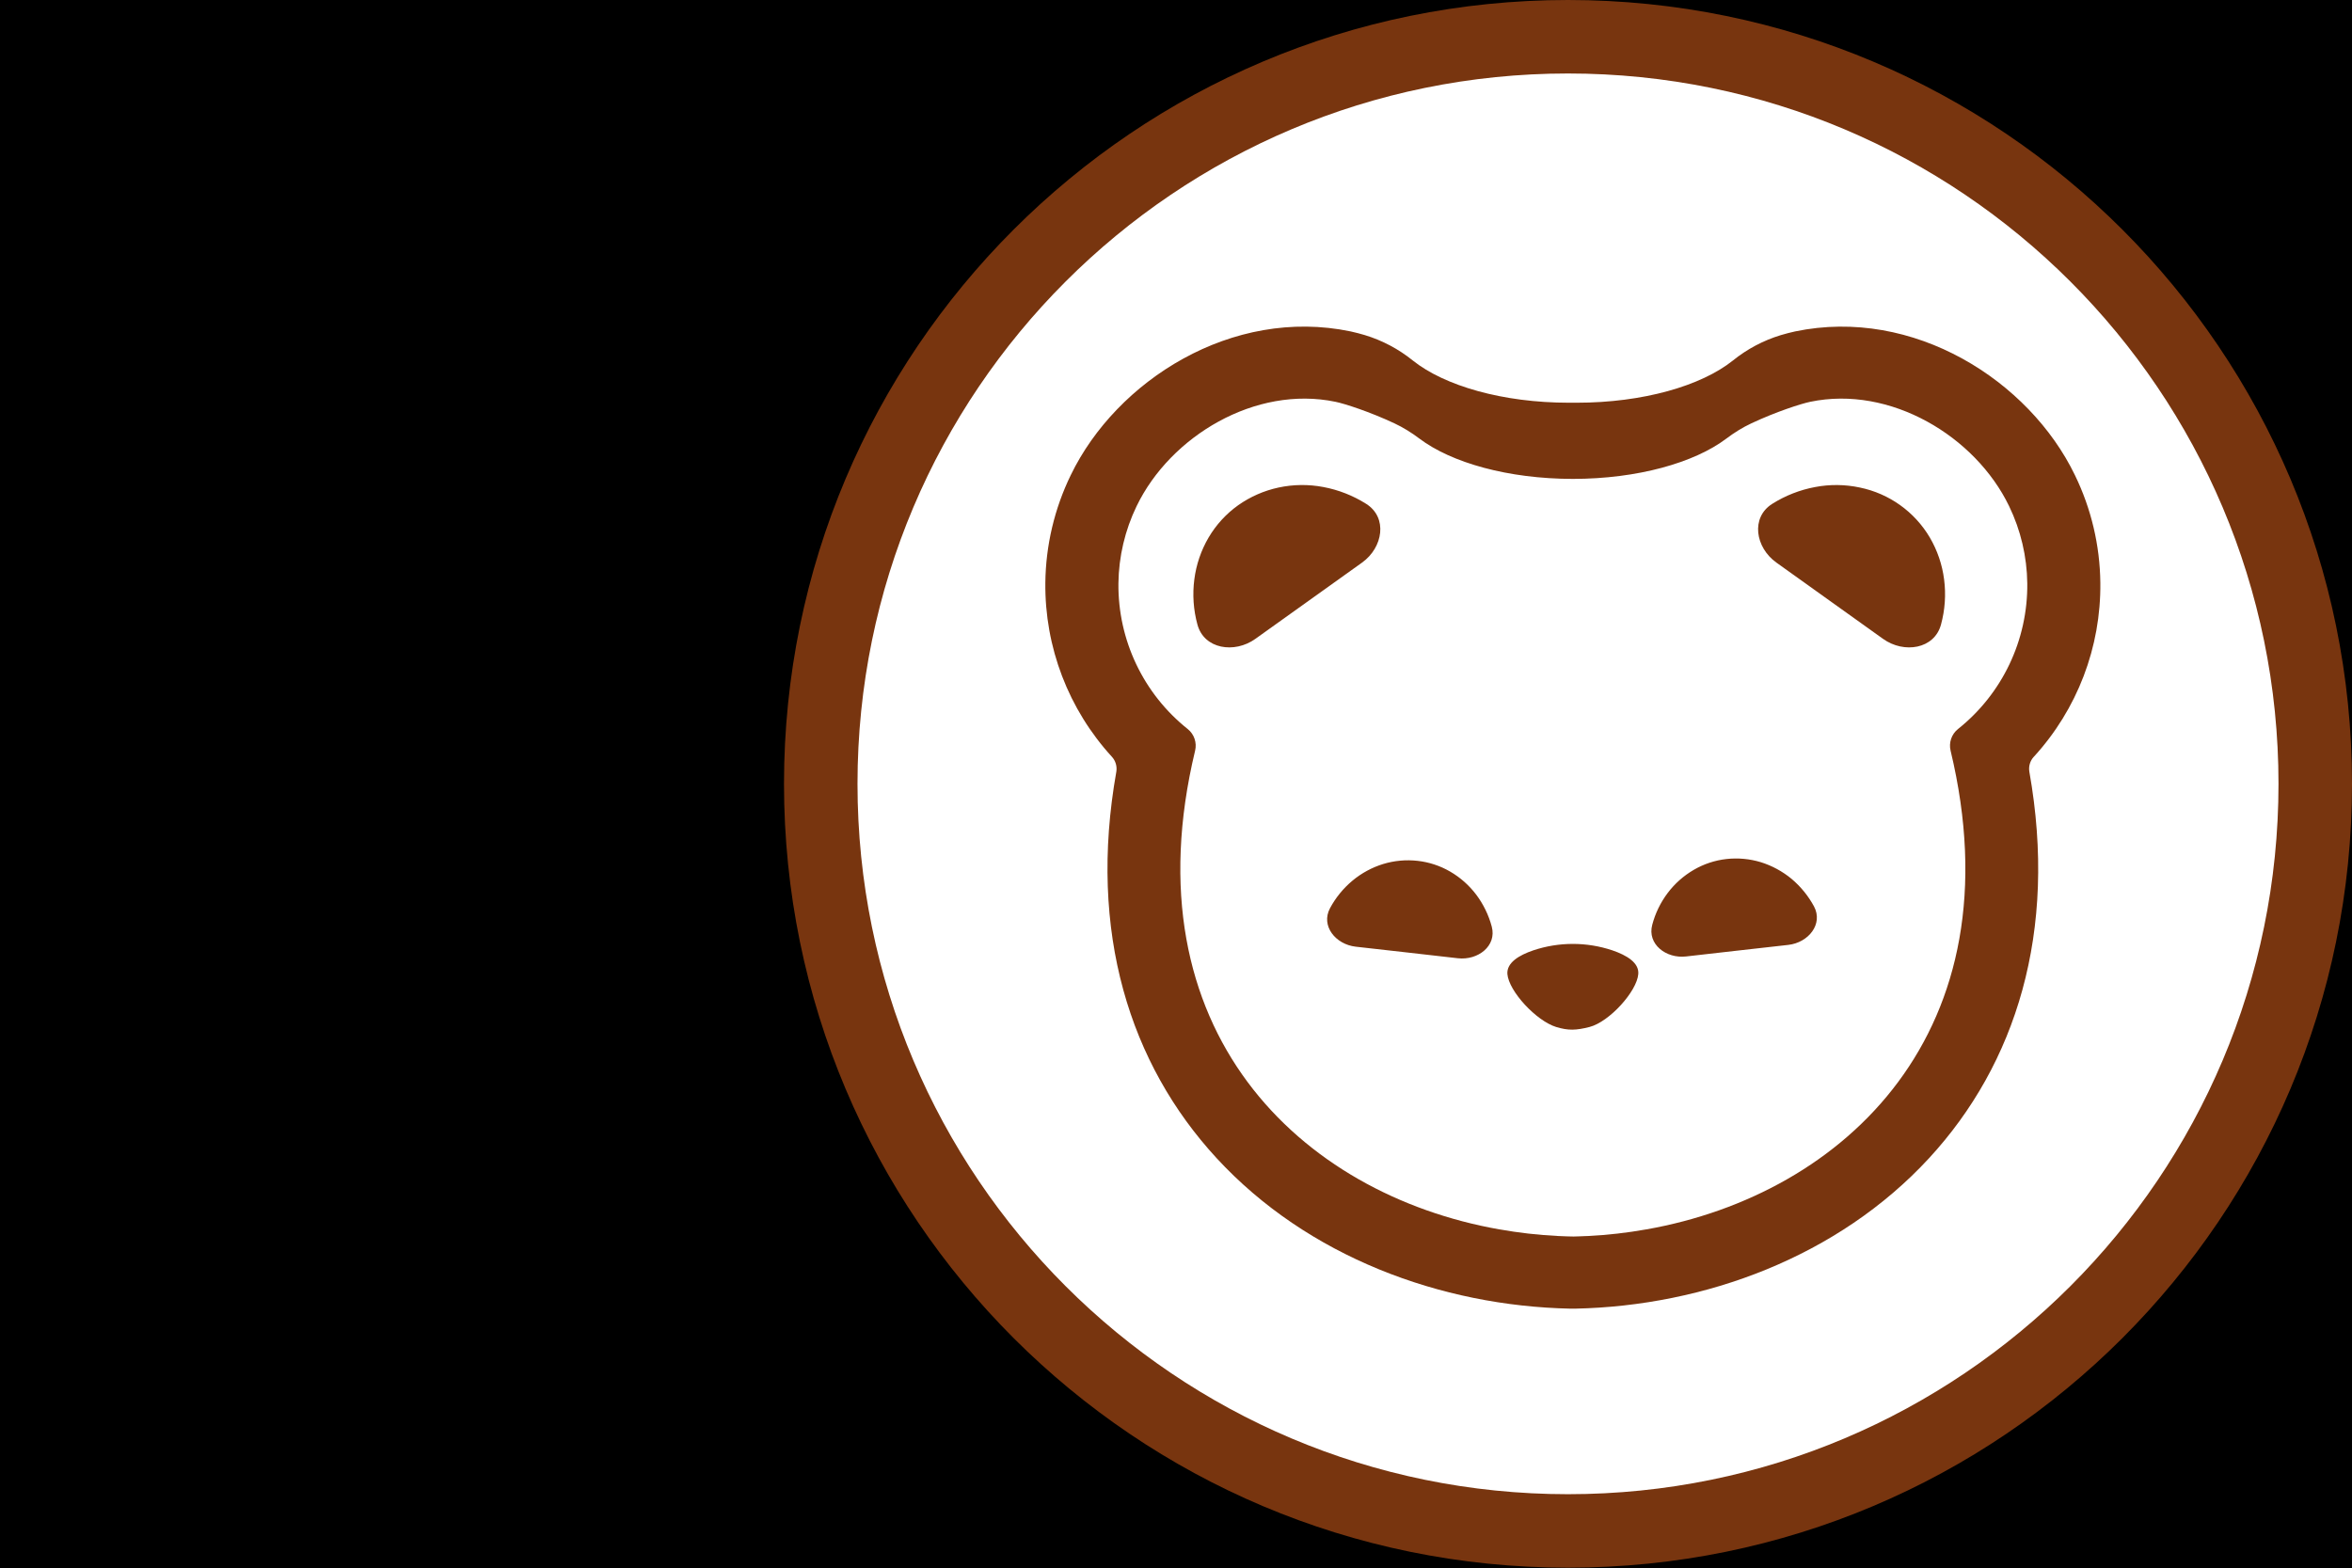
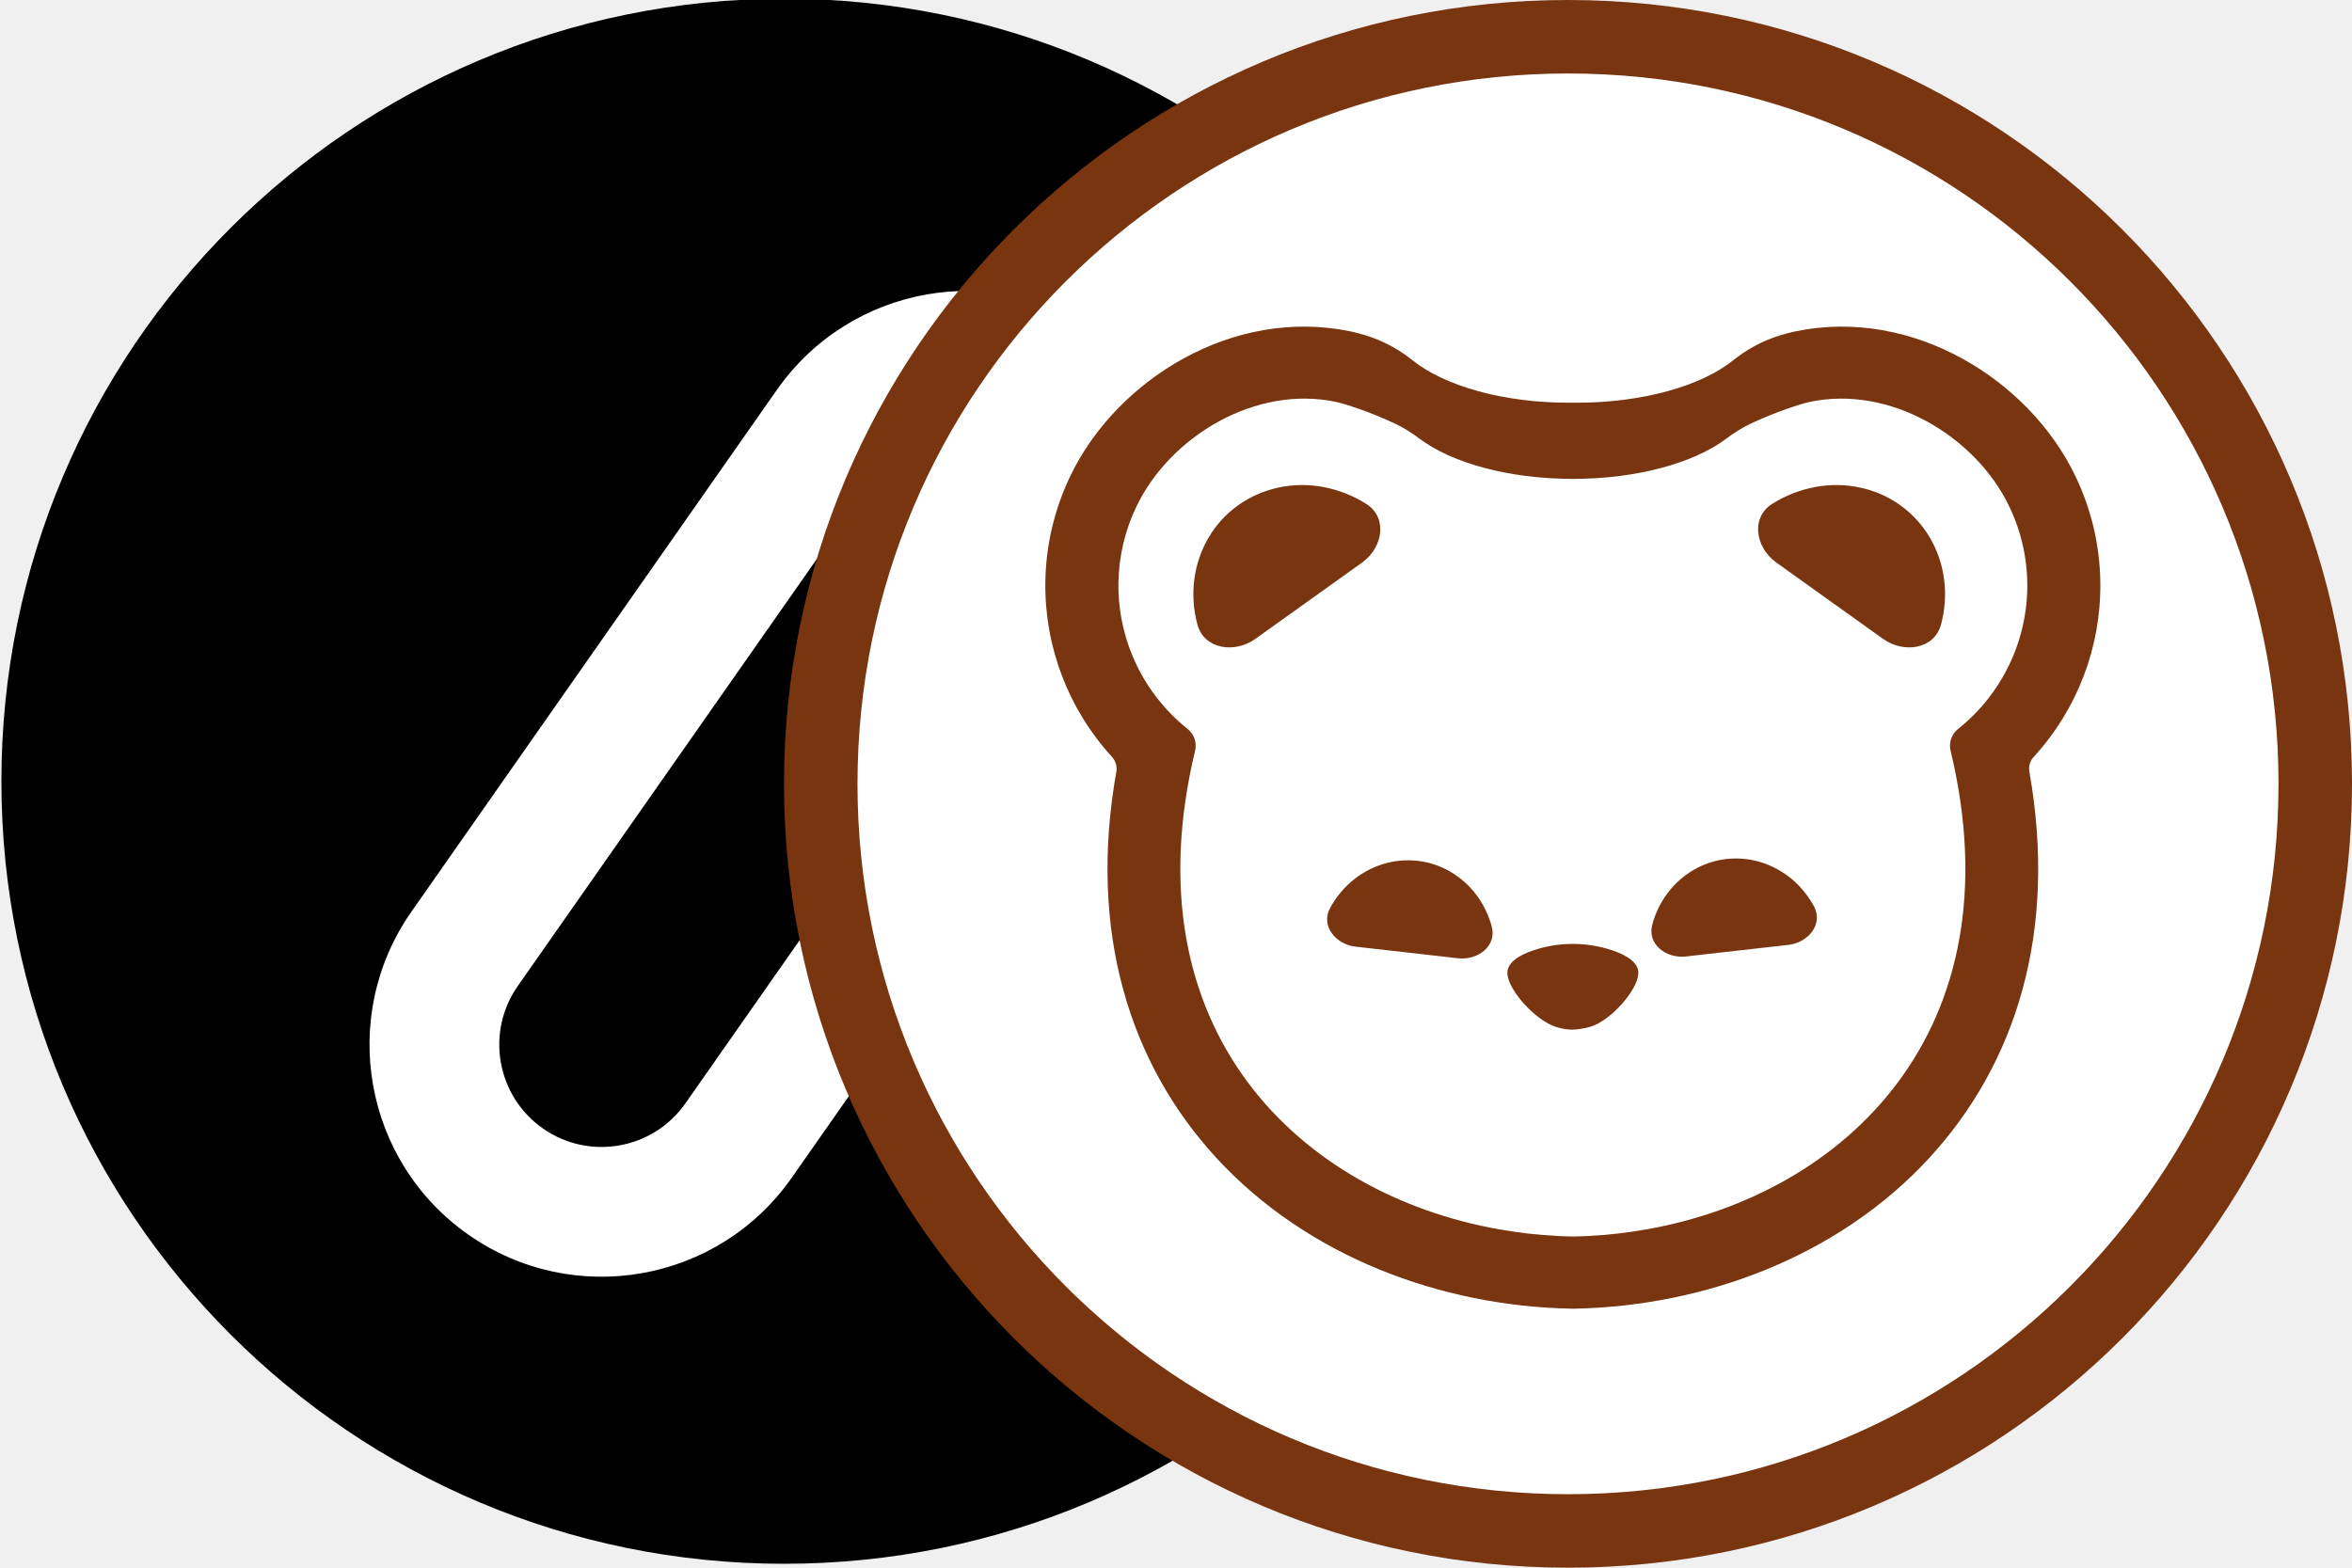
<svg xmlns="http://www.w3.org/2000/svg" viewBox="0 0 192 128">
-   <path fill="#fff" d="M747.6 373.786C747.6 167.572 580.43.402 374.216.402S.832 167.572.832 373.786 168.002 747.17 374.216 747.17 747.6 580 747.6 373.786" />
-   <path d="M747.6 373.786C747.6 167.572 580.43.402 374.216.402S.832 167.572.832 373.786 168.002 747.17 374.216 747.17 747.6 580 747.6 373.786" />
-   <path fill="#fff" d="M1022.66 957.59H-274.23V228.091h1296.89z" />
-   <path fill="#651D71" d="M918.638 569.334c-163.892 0-296.753 119.394-296.753 266.673s132.861 266.673 296.753 266.673 296.752-119.394 296.752-266.673-132.86-266.673-296.752-266.673" />
-   <path fill="#B797EC" d="M621.885 642.283c-123.354 0-223.353 89.817-223.353 200.612s99.999 200.615 223.353 200.615 223.353-89.82 223.353-200.615-99.999-200.612-223.353-200.612" />
-   <path fill="#B797EC" d="M278.75 527.187c-189.508 0-343.135 138.446-343.135 309.227 0 170.786 153.627 309.226 343.135 309.226s343.135-138.44 343.135-309.226c0-170.781-153.627-309.227-343.135-309.227" />
-   <path fill="#651D71" d="M-126.978 300.232c-247.952 0-448.957 180.905-448.957 404.062s201.005 404.066 448.957 404.066 448.957-180.909 448.957-404.066-201.005-404.062-448.957-404.062" />
-   <path fill="#3E43B5" d="M181.934 333.464c-189.757 0-343.585 138.446-343.585 309.227S-7.823 951.918 181.934 951.918s343.585-138.446 343.585-309.227-153.828-309.227-343.585-309.227" />
-   <path d="M287.326 531.474c110.709 29.014 291.744 65.214 404.162 84.92 111.405-26.203 170.011 245.398 281.156 272.881 102.706 25.397 266.436-139.288 266.436-139.288V-45.874L-454.982-23.092l42.268 371.781s80.898 325.989 142.003 337.089C-115.898 713.9-96.585 767.4 60.312 771.733c84.43 2.332 144.896-261.779 227.014-240.259" />
-   <path fill="#fff" fill-rule="evenodd" d="m247.171 470.456 174.298-248.923c15.461-22.082 45.896-27.448 67.977-11.987s27.447 45.896 11.986 67.977L327.134 526.447c-15.462 22.081-45.896 27.448-67.977 11.986s-27.448-45.896-11.986-67.977m277.781-311.618c50.087 35.071 62.259 104.105 27.188 154.191L377.842 561.953c-35.071 50.087-104.105 62.259-154.191 27.188-50.087-35.071-62.259-104.104-27.188-154.191l174.298-248.924c35.071-50.086 104.105-62.259 154.191-27.188" clip-rule="evenodd" />
-   <circle cx="64" cy="64" r="64" fill="#78350F" transform="translate(64)" />
-   <circle cx="64" cy="64" r="58" fill="#fff" transform="translate(64)" />
-   <path fill="#78350F" d="M111.52 41.136a10 10 0 0 0-3.486-1.37 9.2 9.2 0 0 0-3.668.042 9 9 0 0 0-3.288 1.442 8.6 8.6 0 0 0-2.414 2.634 9 9 0 0 0-1.168 3.424 9.4 9.4 0 0 0 .252 3.682c.538 2.012 3.024 2.396 4.732 1.172l4.352-3.112 4.364-3.12c1.706-1.226 2.104-3.674.324-4.794m46.014 2.748a8.66 8.66 0 0 0-5.702-4.076 9.2 9.2 0 0 0-3.668-.04 10 10 0 0 0-3.488 1.368c-1.78 1.12-1.38 3.568.326 4.792l4.364 3.122 4.352 3.112c1.708 1.224 4.194.84 4.732-1.172a9.4 9.4 0 0 0 .252-3.682 9 9 0 0 0-1.168-3.424M131.63 77.598a10.16 10.16 0 0 0-6.47 0c-1.16.394-2.172 1.006-2.108 1.928.116 1.412 2.36 3.828 3.982 4.326.992.3 1.614.28 2.72 0 1.622-.416 3.878-2.914 3.984-4.326.074-.922-.95-1.532-2.108-1.928m-11.118-4.544a7.2 7.2 0 0 0-2.128-1.888 6.8 6.8 0 0 0-2.666-.88 7 7 0 0 0-2.804.258c-.906.28-1.76.736-2.508 1.36a7.6 7.6 0 0 0-1.834 2.25c-.77 1.44.454 2.956 2.098 3.142l4.152.468 4.184.476c1.644.188 3.192-1.006 2.77-2.582a7.6 7.6 0 0 0-1.264-2.604m25.736-1.298a7.4 7.4 0 0 0-2.51-1.36 7 7 0 0 0-2.802-.258 6.8 6.8 0 0 0-2.666.882 7.2 7.2 0 0 0-2.13 1.888 7.5 7.5 0 0 0-1.264 2.604c-.42 1.576 1.128 2.77 2.76 2.582l4.186-.476 4.16-.468c1.646-.186 2.868-1.7 2.1-3.142a7.8 7.8 0 0 0-1.834-2.252" />
-   <path fill="#78350F" d="M166.018 61.8a20.7 20.7 0 0 0 5.438-14.22 20.6 20.6 0 0 0-2.076-8.788c-3.732-7.718-13.174-13.744-22.838-11.732q-.59.13-1.168.302a11.6 11.6 0 0 0-3.92 2.08c-2.582 2.06-7.326 3.44-12.752 3.44h-.616c-5.424 0-10.168-1.384-12.75-3.444a11.6 11.6 0 0 0-3.922-2.078 16 16 0 0 0-1.168-.302c-9.662-2.012-19.104 4.014-22.836 11.732a20.6 20.6 0 0 0-2.076 8.786 20.72 20.72 0 0 0 5.44 14.222 1.46 1.46 0 0 1 .356 1.204c-2.328 13.1 1.108 23.88 8.18 31.554 7.428 8.06 18.324 12.076 28.894 12.294h.382c10.568-.218 21.466-4.232 28.894-12.292 7.072-7.676 10.508-18.454 8.18-31.556a1.45 1.45 0 0 1 .356-1.204zm-6.186-2.272a1.74 1.74 0 0 0-.6 1.764c5.49 22.872-8.62 36.224-24.83 39.086h-.01a38 38 0 0 1-4.732.54c-.094 0-.2.01-.294.01-.296.02-.6.02-.896.032h-.074l-.02-.002h-.054c-.296-.01-.6-.01-.896-.03-.094 0-.2-.012-.296-.012a38 38 0 0 1-4.73-.54h-.012c-16.208-2.86-30.32-16.212-24.828-39.086a1.74 1.74 0 0 0-.6-1.762 15 15 0 0 1-5.66-11.9 14.9 14.9 0 0 1 1.486-6.306c2.76-5.716 9.706-9.876 16.23-8.516.764.156 2.812.82 4.808 1.756.724.34 1.404.764 2.04 1.244 2.616 1.976 7.25 3.29 12.532 3.296 5.284-.004 9.92-1.32 12.534-3.294.636-.48 1.314-.904 2.04-1.244 1.994-.936 4.042-1.6 4.808-1.758 6.522-1.36 13.468 2.8 16.23 8.518a14.9 14.9 0 0 1 1.484 6.306 15 15 0 0 1-5.66 11.898" />
+   <g clip-path="url(#a)">
+     <path d="M127.903 63.786c0-35.288-28.606-63.894-63.894-63.894S.114 28.498.114 63.786s28.607 63.895 63.895 63.895 63.894-28.607 63.894-63.895" />
+     <path fill="#fff" fill-rule="evenodd" d="m42.268 80.506 29.826-42.597a8.352 8.352 0 1 1 13.684 9.582L55.952 90.087a8.352 8.352 0 0 1-13.684-9.581M89.803 27.18c8.57 6.001 10.654 17.815 4.652 26.385L64.63 96.163c-6.002 8.571-17.815 10.654-26.386 4.653S27.59 83.001 33.591 74.43l29.826-42.597c6.002-8.57 17.815-10.654 26.386-4.652" clip-rule="evenodd" />
+   </g>
+   <g clip-path="url(#b)">
+     <path fill="#78350F" d="M128 128c35.346 0 64-28.654 64-64S163.346 0 128 0 64 28.654 64 64s28.654 64 64 64" />
+     <path fill="#fff" d="M128 122c32.033 0 58-25.967 58-58 0-32.032-25.967-58-58-58-32.032 0-58 25.968-58 58 0 32.033 25.968 58 58 58" />
+     <path fill="#78350F" d="M111.52 41.136a10 10 0 0 0-3.486-1.37 9.2 9.2 0 0 0-3.668.042 9 9 0 0 0-3.288 1.442 8.6 8.6 0 0 0-2.414 2.634 9 9 0 0 0-1.168 3.424 9.4 9.4 0 0 0 .252 3.682c.538 2.012 3.024 2.396 4.732 1.172l4.352-3.112 4.364-3.12c1.706-1.226 2.104-3.674.324-4.794m46.014 2.748a8.66 8.66 0 0 0-5.702-4.076 9.2 9.2 0 0 0-3.668-.04 10 10 0 0 0-3.488 1.368c-1.78 1.12-1.38 3.568.326 4.792l4.364 3.122 4.352 3.112c1.708 1.224 4.194.84 4.732-1.172a9.4 9.4 0 0 0 .252-3.682 9 9 0 0 0-1.168-3.424M131.63 77.598a10.16 10.16 0 0 0-6.47 0c-1.16.394-2.172 1.006-2.108 1.928.116 1.412 2.36 3.828 3.982 4.326.992.3 1.614.28 2.72 0 1.622-.416 3.878-2.914 3.984-4.326.074-.922-.95-1.532-2.108-1.928m-11.118-4.544a7.2 7.2 0 0 0-2.128-1.888 6.8 6.8 0 0 0-2.666-.88 7 7 0 0 0-2.804.258c-.906.28-1.76.736-2.508 1.36a7.6 7.6 0 0 0-1.834 2.25c-.77 1.44.454 2.956 2.098 3.142l4.152.468 4.184.476c1.644.188 3.192-1.006 2.77-2.582a7.6 7.6 0 0 0-1.264-2.604m25.736-1.298a7.4 7.4 0 0 0-2.51-1.36 7 7 0 0 0-2.802-.258 6.8 6.8 0 0 0-2.666.882 7.2 7.2 0 0 0-2.13 1.888 7.5 7.5 0 0 0-1.264 2.604c-.42 1.576 1.128 2.77 2.76 2.582l4.186-.476 4.16-.468c1.646-.186 2.868-1.7 2.1-3.142a7.8 7.8 0 0 0-1.834-2.252" />
+     <path fill="#78350F" d="M166.018 61.8a20.7 20.7 0 0 0 5.438-14.22 20.6 20.6 0 0 0-2.076-8.788c-3.732-7.718-13.174-13.744-22.838-11.732a17 17 0 0 0-1.168.302 11.6 11.6 0 0 0-3.92 2.08c-2.582 2.06-7.326 3.44-12.752 3.44h-.616c-5.424 0-10.168-1.384-12.75-3.444a11.6 11.6 0 0 0-3.922-2.078 16 16 0 0 0-1.168-.302c-9.662-2.012-19.104 4.014-22.836 11.732a20.6 20.6 0 0 0-2.076 8.786 20.72 20.72 0 0 0 5.44 14.222 1.46 1.46 0 0 1 .356 1.204c-2.328 13.1 1.108 23.88 8.18 31.554 7.428 8.06 18.324 12.076 28.894 12.294h.382c10.568-.218 21.466-4.232 28.894-12.292 7.072-7.676 10.508-18.454 8.18-31.556a1.44 1.44 0 0 1 .356-1.204zm-6.186-2.272a1.74 1.74 0 0 0-.6 1.764c5.49 22.872-8.62 36.224-24.83 39.086h-.01a38 38 0 0 1-4.732.54c-.094 0-.2.01-.294.01-.296.02-.6.02-.896.032h-.074l-.02-.002h-.054c-.296-.01-.6-.01-.896-.03-.094 0-.2-.012-.296-.012a38 38 0 0 1-4.73-.54h-.012c-16.208-2.86-30.32-16.212-24.828-39.086a1.74 1.74 0 0 0-.6-1.762 15 15 0 0 1-5.66-11.9 14.9 14.9 0 0 1 1.486-6.306c2.76-5.716 9.706-9.876 16.23-8.516.764.156 2.812.82 4.808 1.756.724.34 1.404.764 2.04 1.244 2.616 1.976 7.25 3.29 12.532 3.296 5.284-.004 9.92-1.32 12.534-3.294.636-.48 1.314-.904 2.04-1.244 1.994-.936 4.042-1.6 4.808-1.758 6.522-1.36 13.468 2.8 16.23 8.518a14.9 14.9 0 0 1 .03 12.91 15 15 0 0 1-4.206 5.294" />
+   </g>
+   <defs>
+     <clipPath id="a">
+       <path fill="#fff" d="M0 0h128v128H0z" />
+     </clipPath>
+     <clipPath id="b">
+       <path fill="#fff" d="M64 0h128v128H64z" />
+     </clipPath>
+   </defs>
</svg>
